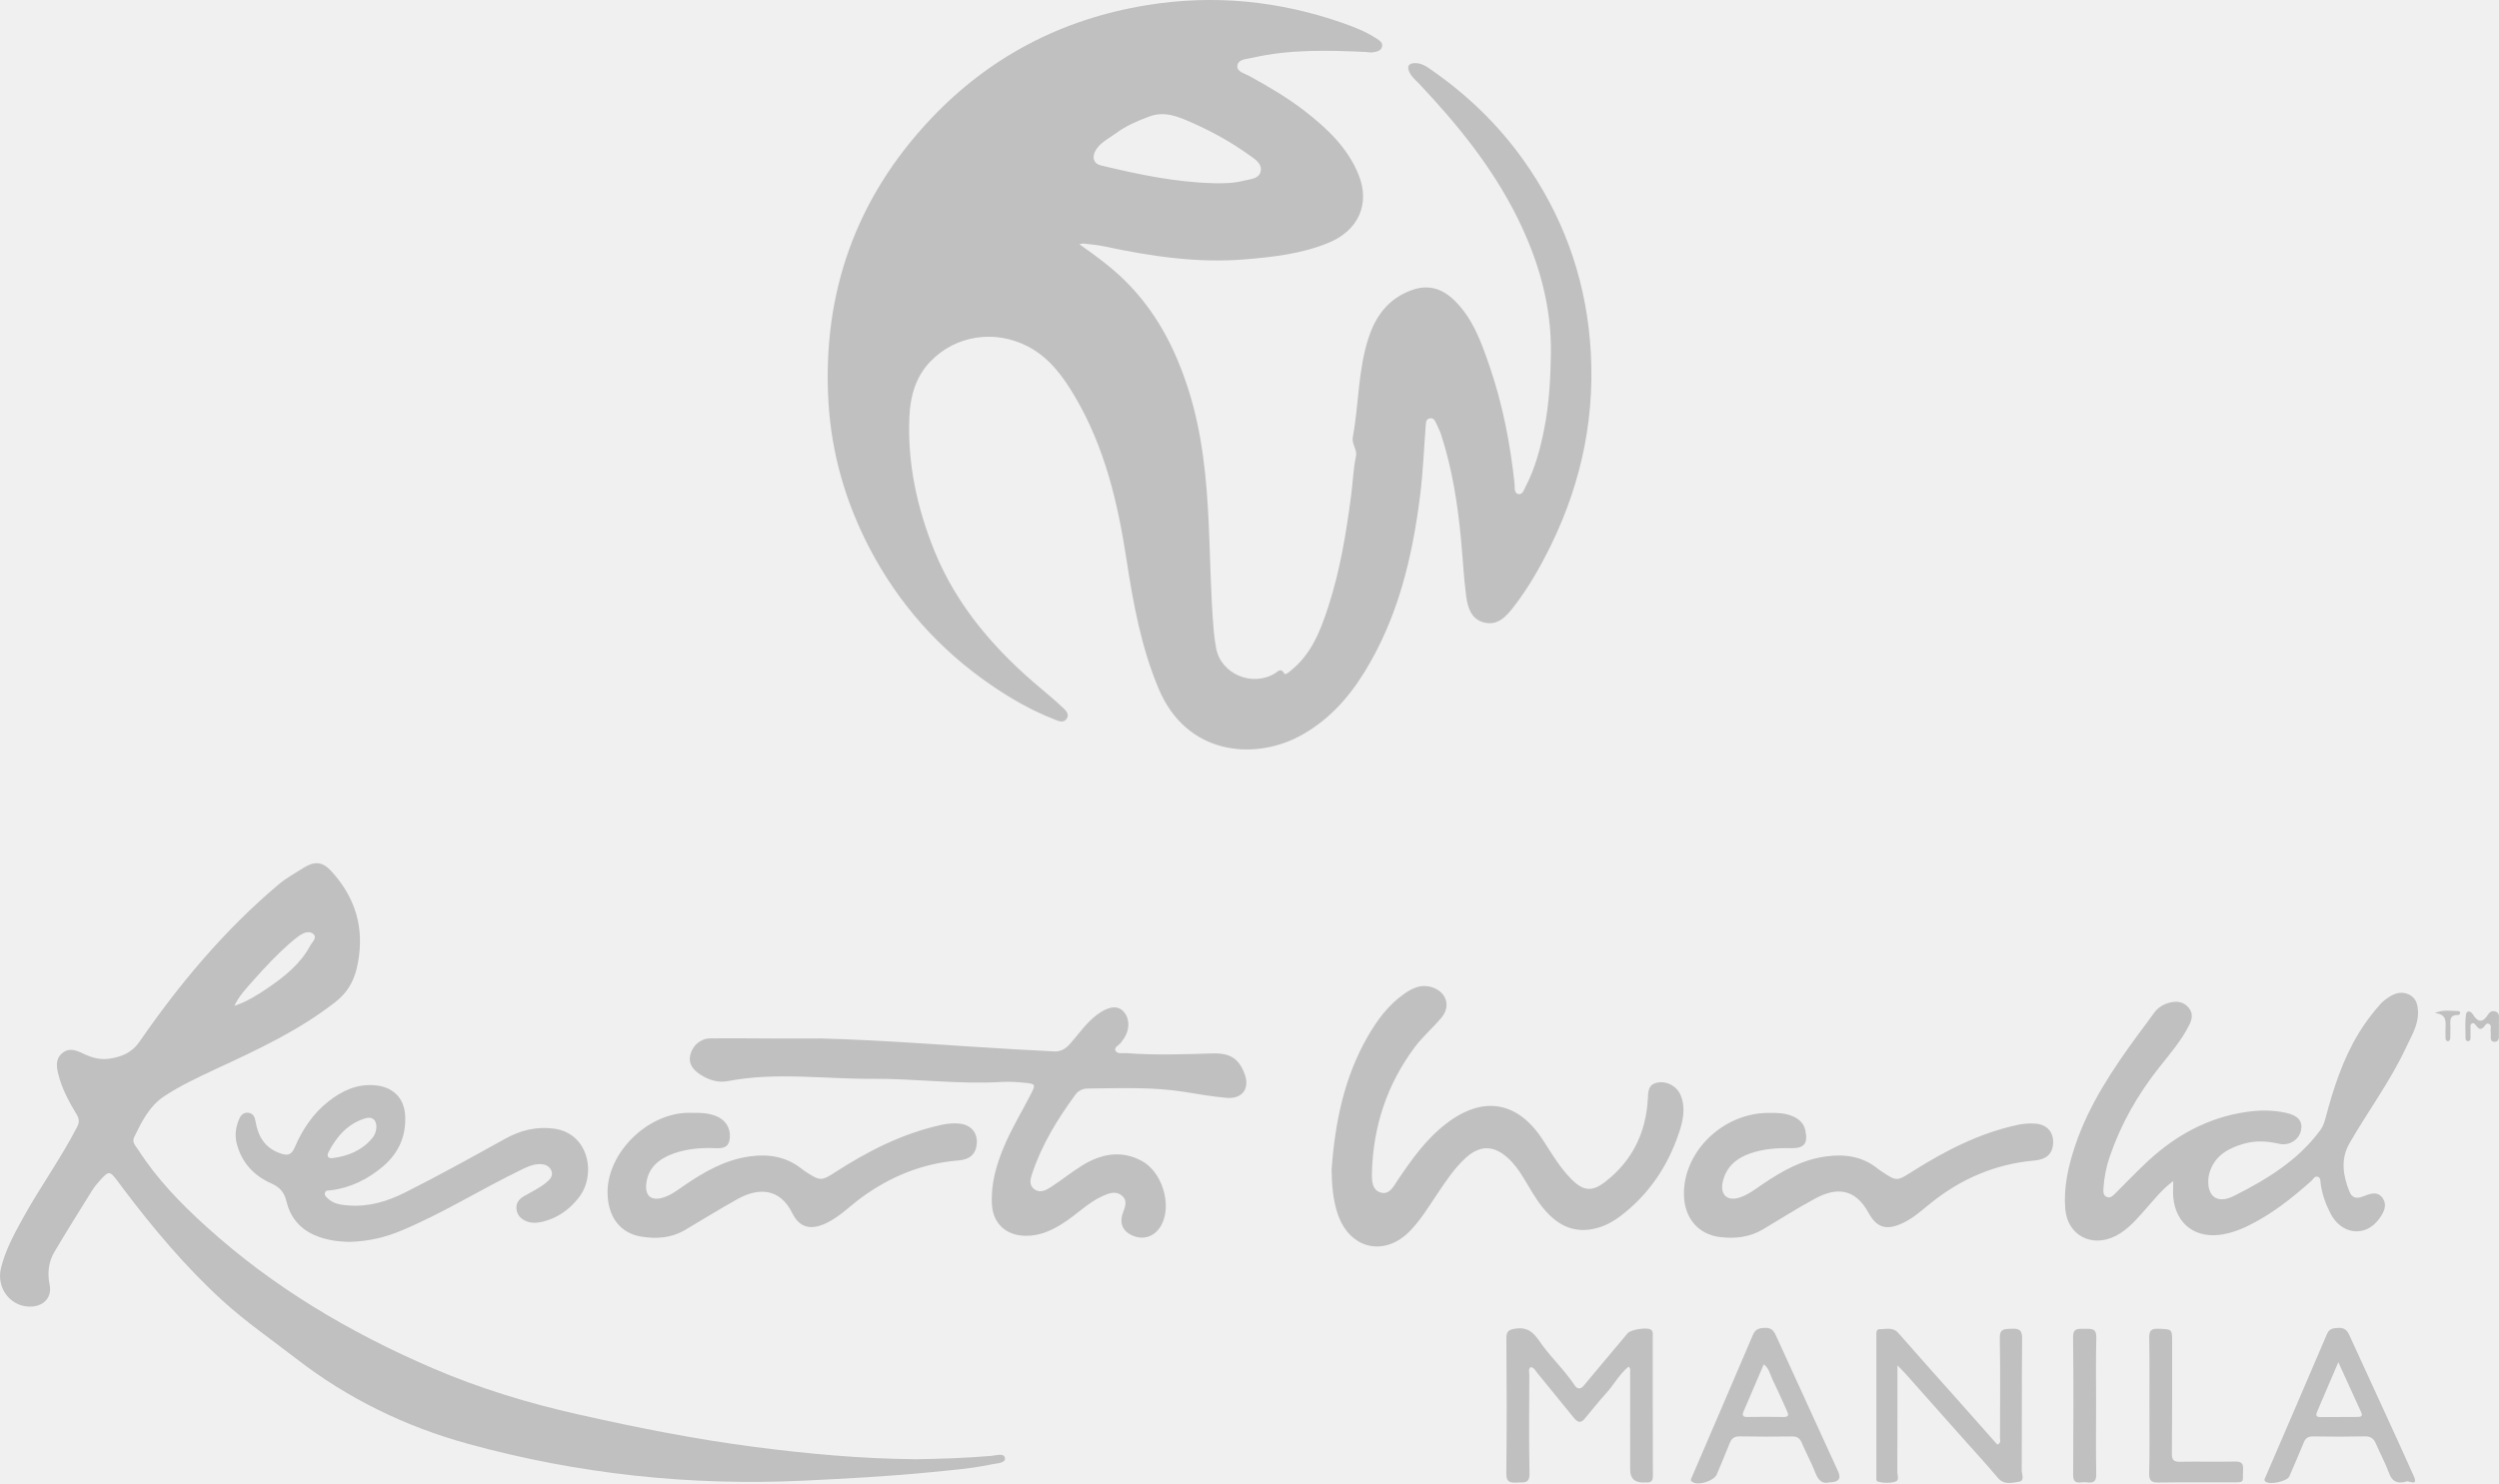
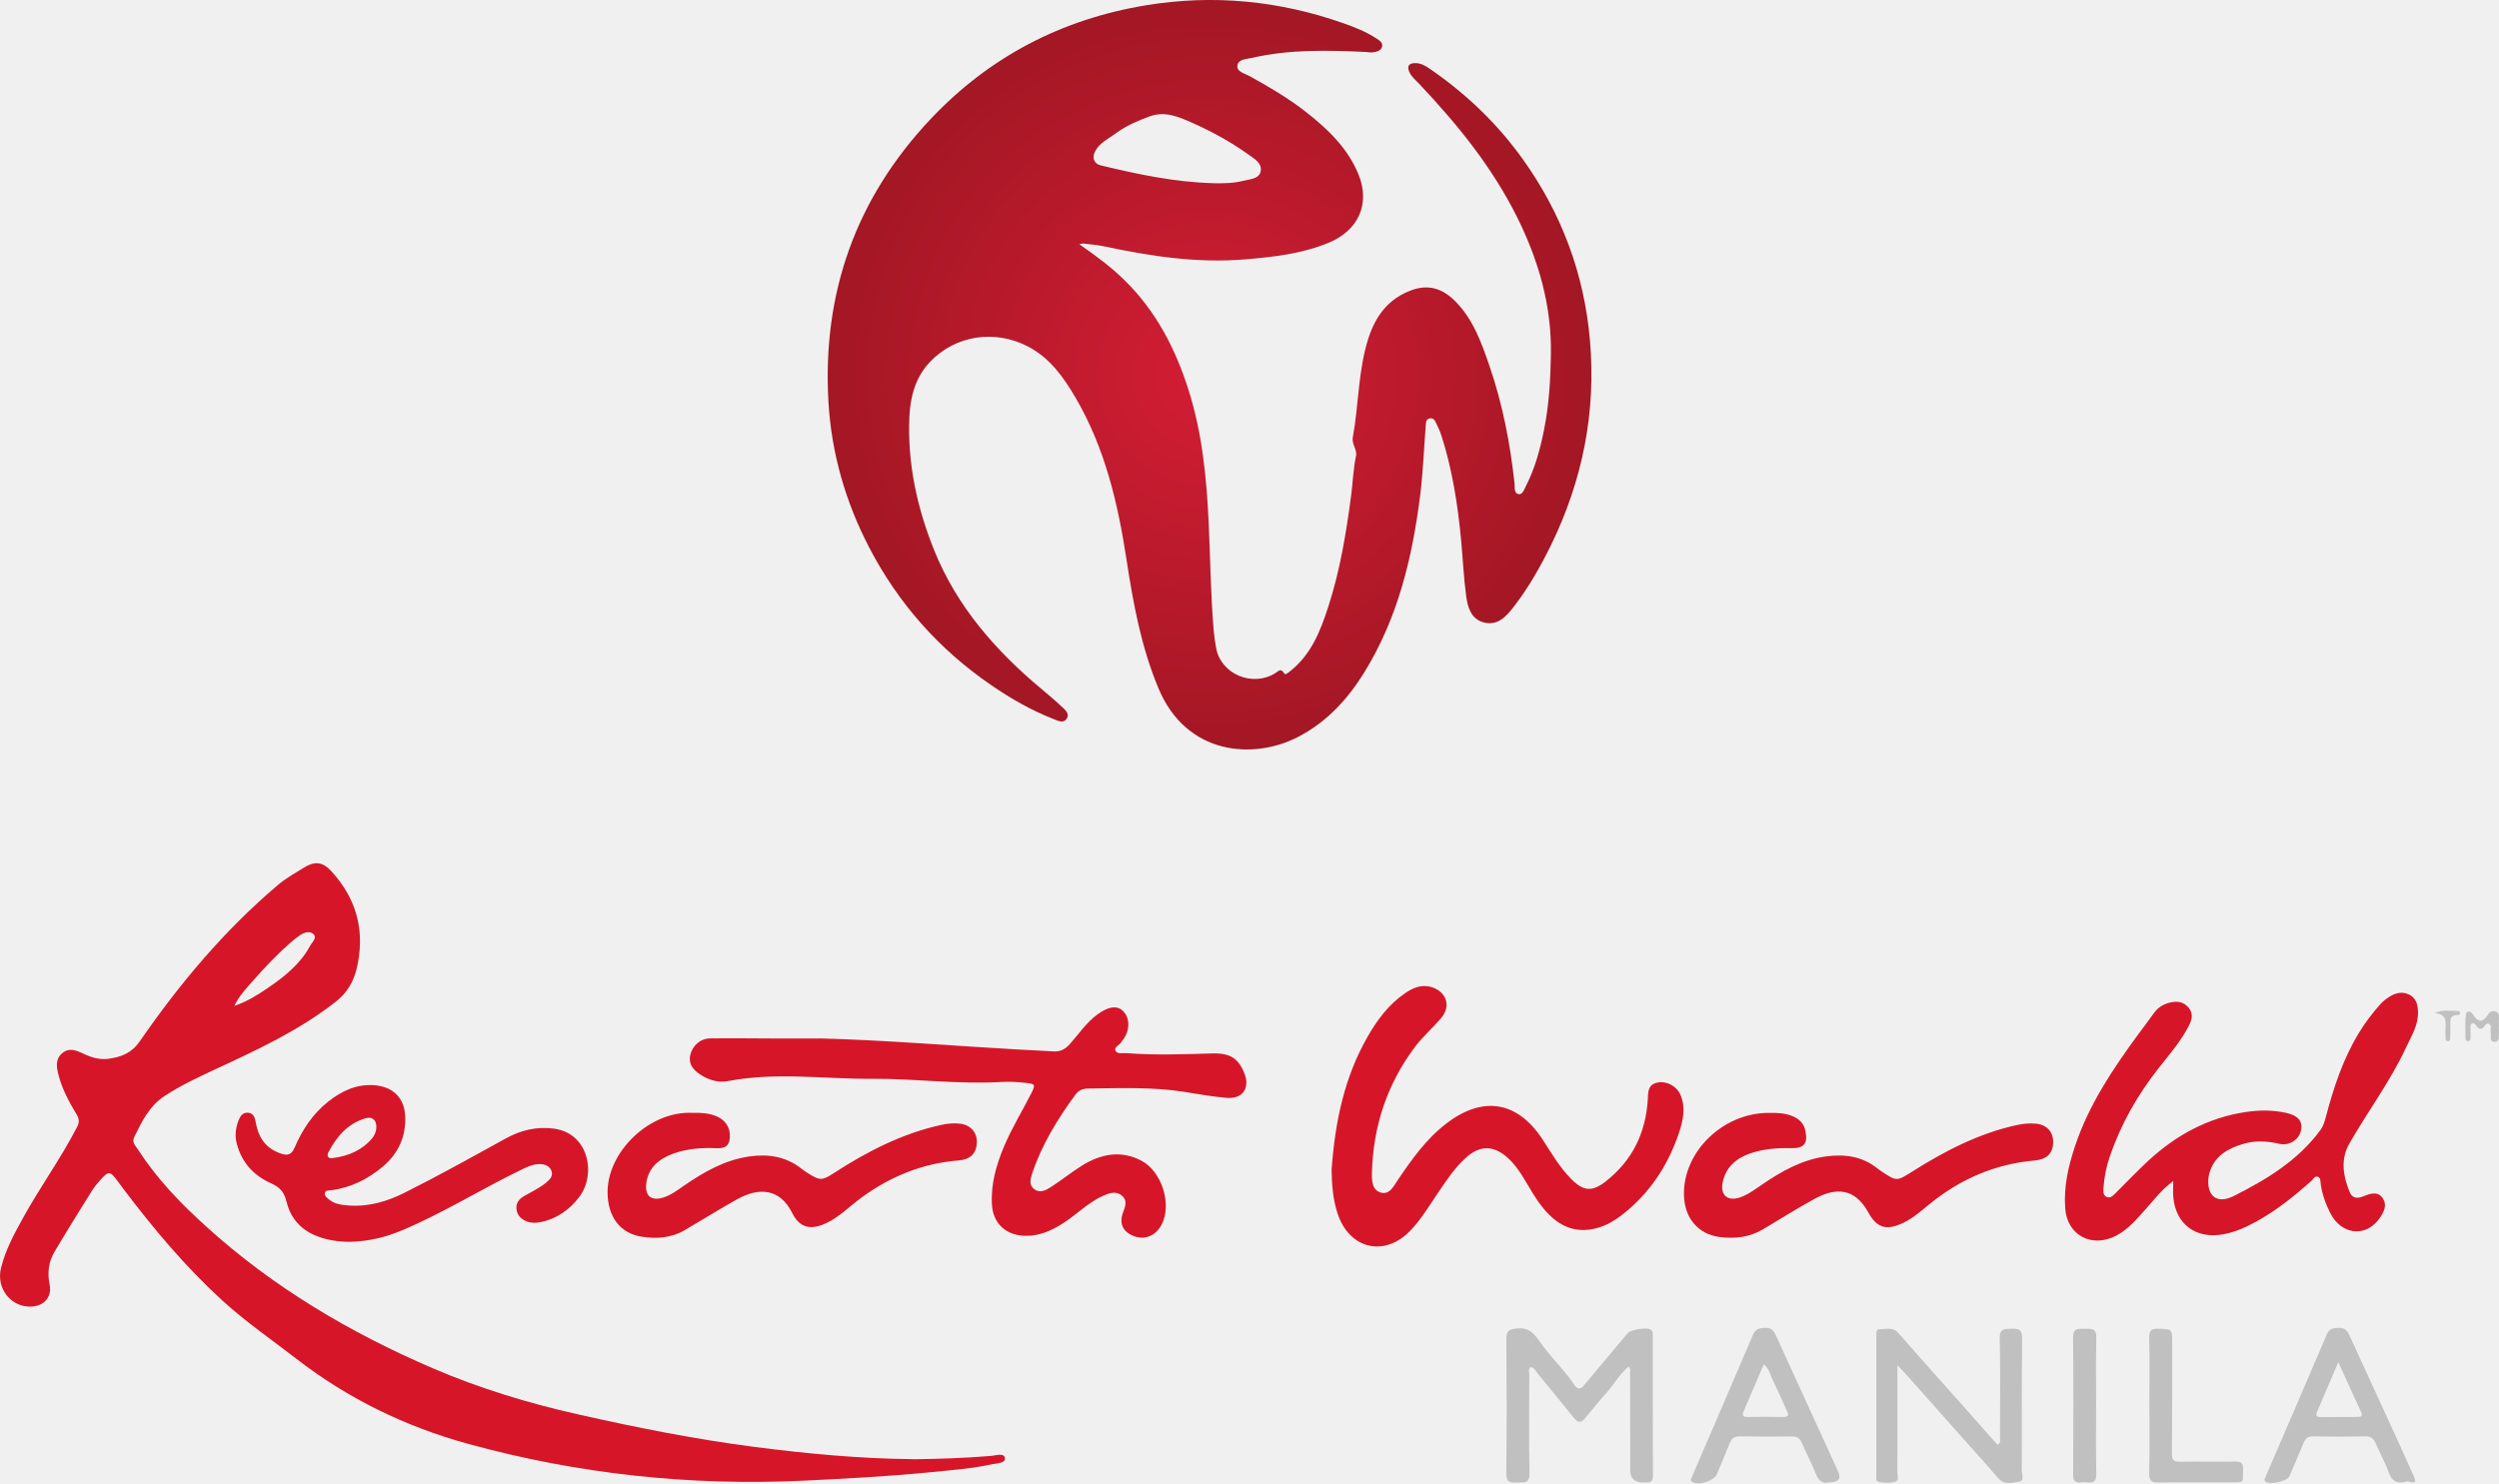
<svg xmlns="http://www.w3.org/2000/svg" width="64" height="38" viewBox="0 0 64 38" fill="none">
-   <g clip-path="url(#clip0_636_6862)">
-     <path d="M27.644 6.258C28.064 6.551 28.458 6.841 28.809 7.187C29.613 7.979 30.108 8.942 30.441 9.996C30.794 11.112 30.903 12.262 30.956 13.421C30.998 14.334 31.006 15.248 31.084 16.159C31.097 16.31 31.119 16.461 31.147 16.611C31.272 17.27 32.075 17.607 32.658 17.246C32.736 17.197 32.804 17.101 32.89 17.253C32.916 17.299 32.992 17.232 33.042 17.192C33.584 16.765 33.816 16.161 34.017 15.545C34.321 14.61 34.478 13.646 34.605 12.675C34.648 12.345 34.658 12.011 34.727 11.684C34.763 11.514 34.613 11.381 34.646 11.203C34.801 10.359 34.778 9.488 35.047 8.66C35.233 8.089 35.559 7.646 36.161 7.43C36.601 7.272 36.955 7.406 37.26 7.708C37.728 8.173 37.939 8.775 38.146 9.374C38.482 10.352 38.677 11.36 38.788 12.386C38.799 12.484 38.766 12.636 38.892 12.658C38.994 12.676 39.036 12.534 39.079 12.451C39.318 11.985 39.45 11.485 39.55 10.975C39.674 10.345 39.709 9.705 39.719 9.066C39.738 7.832 39.406 6.676 38.857 5.57C38.221 4.29 37.332 3.193 36.354 2.156C36.26 2.056 36.148 1.97 36.091 1.839C36.026 1.692 36.083 1.619 36.239 1.617C36.414 1.614 36.548 1.714 36.68 1.806C37.587 2.439 38.369 3.194 39.007 4.089C40.001 5.482 40.572 7.027 40.719 8.716C40.879 10.555 40.532 12.308 39.718 13.972C39.448 14.522 39.146 15.054 38.77 15.54C38.579 15.786 38.361 16.039 38 15.945C37.667 15.857 37.586 15.548 37.548 15.262C37.485 14.787 37.463 14.307 37.418 13.83C37.333 12.919 37.193 12.018 36.91 11.143C36.877 11.042 36.83 10.945 36.784 10.849C36.752 10.781 36.719 10.701 36.619 10.717C36.517 10.735 36.52 10.822 36.514 10.897C36.467 11.489 36.446 12.083 36.372 12.673C36.173 14.274 35.805 15.823 34.942 17.221C34.513 17.915 33.972 18.507 33.224 18.888C32.099 19.462 30.387 19.349 29.67 17.636C29.224 16.571 29.021 15.454 28.849 14.327C28.627 12.882 28.295 11.468 27.543 10.184C27.236 9.661 26.888 9.168 26.322 8.874C25.478 8.436 24.47 8.586 23.82 9.268C23.449 9.657 23.313 10.154 23.29 10.672C23.236 11.862 23.484 13.005 23.928 14.105C24.51 15.544 25.508 16.681 26.698 17.671C26.858 17.805 27.017 17.938 27.168 18.081C27.259 18.168 27.403 18.269 27.322 18.404C27.236 18.548 27.081 18.458 26.964 18.413C26.399 18.19 25.876 17.889 25.379 17.547C24.042 16.629 23.004 15.454 22.262 14.029C21.65 12.852 21.292 11.603 21.216 10.285C21.058 7.516 21.913 5.084 23.837 3.046C25.33 1.464 27.182 0.49 29.359 0.134C31.083 -0.149 32.768 0.019 34.41 0.597C34.701 0.7 34.991 0.815 35.251 0.986C35.325 1.036 35.424 1.09 35.394 1.199C35.363 1.312 35.248 1.326 35.149 1.342C35.097 1.35 35.042 1.335 34.988 1.332C34.008 1.287 33.028 1.26 32.063 1.483C31.922 1.516 31.707 1.512 31.689 1.687C31.674 1.841 31.882 1.883 31.999 1.948C32.493 2.222 32.981 2.505 33.425 2.852C33.995 3.296 34.514 3.788 34.791 4.469C35.099 5.223 34.788 5.907 34.025 6.22C33.339 6.502 32.619 6.583 31.889 6.644C30.665 6.746 29.472 6.566 28.283 6.312C28.11 6.275 27.93 6.261 27.754 6.24C27.718 6.236 27.68 6.252 27.644 6.258V6.258ZM31.076 4.694C31.334 4.699 31.591 4.695 31.841 4.632C32.008 4.589 32.242 4.587 32.285 4.394C32.332 4.181 32.121 4.065 31.968 3.956C31.523 3.637 31.042 3.372 30.54 3.149C30.194 2.996 29.839 2.837 29.444 2.981C29.139 3.093 28.839 3.222 28.578 3.415C28.396 3.55 28.176 3.649 28.057 3.857C27.959 4.029 28.008 4.193 28.188 4.236C29.138 4.465 30.093 4.668 31.076 4.693L31.076 4.694Z" fill="#C0C0C0" />
-     <path d="M23.389 37.383C24.057 37.372 24.725 37.353 25.392 37.295C25.509 37.285 25.717 37.212 25.737 37.352C25.756 37.481 25.535 37.485 25.417 37.509C24.907 37.618 24.387 37.659 23.869 37.711C22.778 37.819 21.685 37.878 20.589 37.93C17.67 38.069 14.805 37.761 11.993 36.989C10.383 36.547 8.909 35.829 7.592 34.81C6.952 34.315 6.283 33.854 5.687 33.308C4.742 32.444 3.924 31.467 3.155 30.45C3.104 30.383 3.056 30.313 3.005 30.247C2.81 29.993 2.786 29.991 2.563 30.235C2.486 30.32 2.412 30.411 2.352 30.508C2.029 31.027 1.704 31.546 1.393 32.072C1.24 32.331 1.211 32.616 1.271 32.913C1.333 33.217 1.141 33.446 0.822 33.47C0.297 33.508 -0.103 33.016 0.024 32.49C0.134 32.033 0.357 31.624 0.582 31.215C1.019 30.418 1.559 29.678 1.975 28.868C2.036 28.75 2.032 28.665 1.965 28.553C1.771 28.232 1.591 27.901 1.498 27.536C1.449 27.342 1.41 27.137 1.59 26.982C1.778 26.821 1.975 26.916 2.156 27.002C2.358 27.097 2.566 27.153 2.788 27.122C3.108 27.076 3.372 26.976 3.578 26.678C4.595 25.205 5.741 23.836 7.12 22.669C7.318 22.501 7.551 22.37 7.773 22.232C8.052 22.058 8.254 22.068 8.479 22.311C8.959 22.832 9.232 23.442 9.219 24.156C9.215 24.376 9.187 24.596 9.135 24.812C9.052 25.157 8.884 25.439 8.594 25.665C7.663 26.395 6.596 26.891 5.529 27.385C5.08 27.594 4.633 27.803 4.217 28.075C3.82 28.335 3.631 28.735 3.435 29.133C3.37 29.265 3.482 29.364 3.546 29.463C4.021 30.204 4.63 30.831 5.283 31.422C6.996 32.975 8.961 34.14 11.09 35.054C12.289 35.569 13.535 35.947 14.811 36.234C16.304 36.57 17.804 36.87 19.323 37.066C20.673 37.241 22.026 37.367 23.389 37.38L23.389 37.383ZM6.002 25.767C6.32 25.662 6.594 25.49 6.859 25.309C7.288 25.018 7.692 24.694 7.941 24.231C7.991 24.137 8.144 24.014 8.011 23.916C7.898 23.832 7.744 23.909 7.628 23.997C7.555 24.052 7.482 24.11 7.414 24.171C7.085 24.462 6.784 24.78 6.495 25.108C6.313 25.313 6.122 25.512 6.002 25.767V25.767Z" fill="#C0C0C0" />
-     <path d="M20.983 26.601C22.686 26.645 24.383 26.791 26.082 26.886C26.384 26.903 26.687 26.915 26.989 26.934C27.161 26.945 27.285 26.871 27.395 26.75C27.625 26.494 27.814 26.204 28.098 25.992C28.366 25.793 28.593 25.747 28.748 25.887C28.936 26.059 28.948 26.369 28.773 26.62C28.756 26.645 28.732 26.667 28.718 26.694C28.674 26.777 28.515 26.82 28.573 26.924C28.619 27.007 28.759 26.972 28.856 26.979C29.586 27.035 30.317 27.007 31.047 26.986C31.501 26.973 31.722 27.111 31.873 27.506C32.017 27.881 31.819 28.159 31.412 28.124C31.056 28.093 30.704 28.031 30.351 27.974C29.524 27.84 28.692 27.877 27.861 27.885C27.728 27.887 27.619 27.935 27.541 28.043C27.082 28.67 26.679 29.326 26.434 30.065C26.387 30.205 26.347 30.359 26.49 30.465C26.631 30.57 26.782 30.494 26.903 30.416C27.175 30.241 27.428 30.037 27.702 29.864C28.182 29.563 28.693 29.456 29.224 29.73C29.749 30 30.014 30.829 29.759 31.352C29.611 31.655 29.324 31.777 29.029 31.662C28.761 31.557 28.66 31.346 28.756 31.076C28.809 30.924 28.889 30.765 28.735 30.632C28.582 30.499 28.41 30.563 28.253 30.632C27.866 30.803 27.576 31.114 27.224 31.337C26.931 31.524 26.63 31.661 26.271 31.658C25.775 31.655 25.434 31.352 25.404 30.862C25.372 30.334 25.515 29.838 25.72 29.355C25.917 28.89 26.182 28.459 26.41 28.01C26.523 27.788 26.516 27.765 26.273 27.741C26.073 27.721 25.869 27.704 25.669 27.716C24.556 27.785 23.448 27.629 22.338 27.636C21.105 27.644 19.869 27.458 18.64 27.695C18.393 27.743 18.155 27.667 17.95 27.537C17.773 27.424 17.622 27.273 17.678 27.027C17.733 26.79 17.933 26.605 18.185 26.601C18.721 26.593 19.258 26.602 19.794 26.603C20.191 26.604 20.587 26.603 20.983 26.603V26.601Z" fill="#C0C0C0" />
-     <path d="M55.657 30.256C55.353 30.482 55.167 30.734 54.958 30.966C54.728 31.223 54.508 31.492 54.191 31.657C53.572 31.977 52.944 31.646 52.891 30.963C52.848 30.407 52.969 29.875 53.145 29.349C53.497 28.3 54.105 27.392 54.754 26.506C54.889 26.32 55.032 26.139 55.164 25.951C55.263 25.811 55.399 25.728 55.56 25.686C55.743 25.639 55.914 25.654 56.048 25.81C56.175 25.958 56.14 26.111 56.066 26.259C55.866 26.659 55.573 26.997 55.297 27.345C54.744 28.043 54.312 28.803 54.027 29.642C53.94 29.896 53.89 30.158 53.871 30.425C53.865 30.514 53.854 30.622 53.958 30.664C54.05 30.702 54.118 30.626 54.178 30.567C54.457 30.291 54.726 30.006 55.014 29.739C55.72 29.087 56.534 28.636 57.506 28.488C57.855 28.435 58.202 28.432 58.548 28.508C58.852 28.576 58.977 28.72 58.93 28.953C58.881 29.196 58.633 29.362 58.366 29.3C58.063 29.23 57.765 29.213 57.467 29.299C57.072 29.412 56.733 29.597 56.595 30.013C56.578 30.064 56.565 30.116 56.559 30.168C56.511 30.642 56.778 30.855 57.208 30.638C58.055 30.213 58.86 29.723 59.429 28.944C59.504 28.841 59.535 28.725 59.567 28.607C59.763 27.868 60 27.144 60.398 26.482C60.56 26.212 60.75 25.961 60.959 25.726C61.025 25.652 61.107 25.589 61.191 25.536C61.348 25.437 61.519 25.39 61.698 25.479C61.883 25.57 61.92 25.738 61.926 25.922C61.935 26.259 61.759 26.535 61.624 26.825C61.221 27.694 60.643 28.465 60.168 29.294C59.938 29.695 60.005 30.118 60.171 30.528C60.235 30.685 60.347 30.715 60.51 30.652C60.681 30.585 60.886 30.497 61.019 30.691C61.151 30.883 61.042 31.075 60.92 31.237C60.568 31.705 59.96 31.626 59.681 31.08C59.559 30.84 59.469 30.59 59.433 30.322C59.424 30.257 59.436 30.169 59.357 30.145C59.276 30.122 59.242 30.209 59.194 30.252C58.687 30.705 58.156 31.124 57.535 31.421C57.344 31.511 57.148 31.581 56.94 31.619C56.241 31.747 55.723 31.367 55.658 30.673C55.647 30.553 55.657 30.431 55.657 30.254V30.256Z" fill="#C0C0C0" />
-     <path d="M34.103 29.957C34.192 28.733 34.429 27.598 35.023 26.56C35.268 26.133 35.558 25.737 35.975 25.45C36.182 25.306 36.407 25.205 36.672 25.29C37.044 25.409 37.164 25.772 36.916 26.07C36.7 26.328 36.438 26.552 36.237 26.82C35.521 27.774 35.168 28.856 35.136 30.036C35.13 30.237 35.134 30.496 35.377 30.554C35.594 30.605 35.694 30.381 35.801 30.224C36.158 29.696 36.526 29.176 37.042 28.781C37.989 28.054 38.877 28.214 39.518 29.209C39.742 29.555 39.951 29.914 40.247 30.211C40.555 30.519 40.779 30.534 41.12 30.267C41.807 29.73 42.146 29.022 42.2 28.174C42.212 27.982 42.193 27.777 42.458 27.731C42.695 27.689 42.945 27.826 43.041 28.055C43.176 28.38 43.104 28.707 43 29.018C42.715 29.868 42.234 30.594 41.505 31.149C41.327 31.285 41.13 31.395 40.911 31.456C40.365 31.608 39.911 31.435 39.508 30.932C39.319 30.698 39.177 30.435 39.022 30.181C38.906 29.99 38.779 29.808 38.611 29.659C38.248 29.334 37.899 29.333 37.537 29.662C37.239 29.934 37.022 30.269 36.8 30.599C36.586 30.917 36.387 31.246 36.119 31.525C35.461 32.21 34.567 32.003 34.26 31.101C34.128 30.711 34.109 30.31 34.102 29.956L34.103 29.957Z" fill="#C0C0C0" />
-     <path d="M8.942 31.813C8.663 31.808 8.341 31.77 8.038 31.633C7.658 31.461 7.428 31.163 7.336 30.774C7.281 30.546 7.169 30.414 6.948 30.316C6.503 30.119 6.195 29.787 6.067 29.311C6.011 29.104 6.032 28.903 6.108 28.707C6.15 28.596 6.214 28.493 6.356 28.505C6.489 28.517 6.528 28.624 6.546 28.733C6.61 29.11 6.779 29.402 7.17 29.543C7.358 29.611 7.462 29.594 7.547 29.396C7.741 28.942 8.011 28.532 8.407 28.219C8.748 27.95 9.124 27.768 9.581 27.8C10.048 27.832 10.348 28.112 10.376 28.568C10.407 29.096 10.212 29.54 9.805 29.884C9.421 30.208 8.982 30.428 8.472 30.492C8.413 30.5 8.336 30.483 8.32 30.565C8.307 30.634 8.367 30.674 8.412 30.715C8.559 30.846 8.745 30.867 8.933 30.881C9.446 30.919 9.915 30.778 10.367 30.552C11.238 30.115 12.089 29.641 12.941 29.17C13.329 28.956 13.735 28.851 14.191 28.913C15.088 29.036 15.273 30.095 14.831 30.669C14.584 30.99 14.259 31.225 13.841 31.308C13.724 31.331 13.608 31.333 13.496 31.291C13.348 31.235 13.246 31.136 13.227 30.975C13.209 30.819 13.295 30.712 13.424 30.64C13.612 30.533 13.807 30.439 13.977 30.304C14.085 30.218 14.184 30.115 14.114 29.974C14.051 29.844 13.911 29.812 13.774 29.823C13.626 29.834 13.491 29.898 13.358 29.962C12.328 30.46 11.358 31.071 10.298 31.517C9.877 31.694 9.447 31.802 8.941 31.813L8.942 31.813ZM9.64 28.867C9.64 28.688 9.531 28.594 9.353 28.649C8.902 28.788 8.622 29.115 8.415 29.511C8.368 29.601 8.387 29.685 8.52 29.667C8.917 29.616 9.268 29.471 9.529 29.162C9.599 29.08 9.639 28.978 9.64 28.867V28.867Z" fill="#C0C0C0" />
-     <path d="M45.296 28.51C45.507 28.506 45.717 28.511 45.914 28.596C46.08 28.667 46.197 28.779 46.236 28.96C46.307 29.299 46.205 29.421 45.856 29.413C45.504 29.404 45.156 29.433 44.821 29.548C44.461 29.673 44.204 29.9 44.12 30.278C44.046 30.614 44.245 30.787 44.572 30.671C44.778 30.598 44.952 30.465 45.13 30.343C45.631 30.002 46.153 29.705 46.773 29.623C47.255 29.56 47.703 29.624 48.09 29.939C48.12 29.963 48.153 29.984 48.184 30.006C48.581 30.271 48.577 30.261 48.983 30.006C49.816 29.481 50.686 29.029 51.665 28.818C51.819 28.785 51.973 28.772 52.129 28.784C52.423 28.807 52.595 29.001 52.581 29.286C52.567 29.567 52.399 29.704 52.1 29.73C51.103 29.818 50.227 30.196 49.455 30.814C49.227 30.997 49.012 31.197 48.743 31.326C48.326 31.525 48.07 31.466 47.853 31.068C47.5 30.421 47.011 30.421 46.488 30.703C46.032 30.949 45.596 31.228 45.151 31.492C44.809 31.696 44.432 31.737 44.048 31.69C43.485 31.62 43.136 31.197 43.126 30.605C43.108 29.496 44.13 28.509 45.297 28.509L45.296 28.51Z" fill="#C0C0C0" />
-     <path d="M17.753 28.509C17.947 28.502 18.148 28.515 18.34 28.591C18.568 28.683 18.698 28.873 18.693 29.106C18.689 29.338 18.59 29.425 18.348 29.414C17.972 29.397 17.6 29.424 17.244 29.552C16.873 29.687 16.593 29.918 16.55 30.332C16.518 30.646 16.69 30.774 16.994 30.675C17.189 30.612 17.349 30.489 17.514 30.375C18.026 30.024 18.558 29.715 19.193 29.625C19.686 29.555 20.137 29.629 20.532 29.943C20.58 29.981 20.632 30.015 20.684 30.049C21.004 30.255 21.056 30.244 21.371 30.041C22.218 29.493 23.109 29.035 24.111 28.816C24.265 28.782 24.42 28.768 24.575 28.784C24.857 28.812 25.03 29.008 25.017 29.275C25.004 29.56 24.841 29.704 24.545 29.728C23.622 29.802 22.8 30.139 22.062 30.679C21.765 30.897 21.506 31.167 21.166 31.331C20.77 31.52 20.479 31.458 20.291 31.078C19.973 30.435 19.432 30.416 18.889 30.716C18.43 30.971 17.985 31.251 17.531 31.516C17.186 31.716 16.805 31.742 16.424 31.679C15.877 31.588 15.573 31.174 15.56 30.572C15.536 29.518 16.637 28.442 17.752 28.509H17.753Z" fill="#C0C0C0" />
-     <path d="M41.709 35.009C41.47 35.203 41.335 35.471 41.137 35.688C40.941 35.901 40.765 36.131 40.577 36.352C40.465 36.485 40.381 36.412 40.299 36.311C39.99 35.929 39.68 35.548 39.368 35.169C39.321 35.113 39.292 35.032 39.199 35.022C39.135 35.079 39.166 35.151 39.166 35.215C39.164 36.06 39.154 36.906 39.171 37.75C39.176 38.02 39.016 37.969 38.857 37.978C38.685 37.987 38.575 37.98 38.577 37.747C38.591 36.597 38.588 35.447 38.579 34.298C38.578 34.103 38.628 34.06 38.833 34.033C39.223 33.98 39.358 34.273 39.517 34.484C39.776 34.829 40.092 35.13 40.329 35.491C40.386 35.578 40.474 35.601 40.556 35.501C40.652 35.383 40.751 35.267 40.849 35.15C41.127 34.818 41.405 34.484 41.685 34.153C41.764 34.06 42.171 33.997 42.272 34.058C42.338 34.096 42.328 34.16 42.328 34.22C42.328 35.416 42.327 36.611 42.331 37.806C42.332 37.939 42.282 37.986 42.155 37.975C42.132 37.973 42.108 37.976 42.085 37.977C41.861 37.981 41.749 37.871 41.749 37.647C41.749 36.817 41.749 35.987 41.748 35.157C41.748 35.115 41.769 35.067 41.708 35.01L41.709 35.009Z" fill="#C0C0C0" />
-     <path d="M48.594 34.975C48.594 35.936 48.595 36.826 48.591 37.716C48.591 37.799 48.652 37.924 48.536 37.958C48.398 37.998 48.243 37.994 48.099 37.957C48.039 37.941 48.054 37.869 48.054 37.816C48.054 36.613 48.054 35.41 48.054 34.208C48.054 34.139 48.046 34.048 48.141 34.05C48.303 34.054 48.476 33.987 48.617 34.148C49.157 34.766 49.706 35.377 50.252 35.991C50.554 36.331 50.855 36.672 51.152 37.007C51.257 36.963 51.22 36.894 51.22 36.84C51.221 35.987 51.231 35.134 51.215 34.282C51.209 34.03 51.34 34.048 51.516 34.039C51.709 34.03 51.789 34.068 51.787 34.284C51.776 35.41 51.784 36.538 51.777 37.664C51.777 37.765 51.861 37.935 51.706 37.958C51.53 37.984 51.326 38.048 51.167 37.86C50.871 37.508 50.559 37.17 50.253 36.826C49.762 36.273 49.272 35.721 48.78 35.168C48.736 35.119 48.688 35.073 48.594 34.976V34.975Z" fill="#C0C0C0" />
-     <path d="M61.612 37.959C61.373 38.017 61.256 37.935 61.182 37.733C61.088 37.477 60.955 37.234 60.847 36.982C60.792 36.856 60.719 36.793 60.568 36.796C60.125 36.805 59.681 36.805 59.239 36.797C59.105 36.795 59.042 36.848 58.997 36.959C58.879 37.248 58.755 37.536 58.63 37.822C58.574 37.951 58.117 38.046 58.017 37.953C57.971 37.91 58.005 37.872 58.023 37.83C58.547 36.613 59.073 35.396 59.593 34.176C59.653 34.035 59.752 34.022 59.887 34.017C60.039 34.01 60.108 34.074 60.166 34.2C60.716 35.406 61.278 36.608 61.819 37.818C61.95 38.111 61.647 37.896 61.613 37.958L61.612 37.959ZM59.885 34.895C59.685 35.363 59.516 35.761 59.345 36.157C59.308 36.244 59.303 36.303 59.428 36.302C59.746 36.299 60.064 36.299 60.382 36.298C60.472 36.298 60.514 36.273 60.469 36.176C60.282 35.771 60.098 35.363 59.885 34.895H59.885Z" fill="#C0C0C0" />
-     <path d="M46.847 37.974C46.679 38.018 46.572 37.932 46.498 37.744C46.394 37.475 46.253 37.219 46.14 36.953C46.089 36.835 46.016 36.796 45.891 36.798C45.448 36.803 45.004 36.805 44.561 36.796C44.422 36.794 44.348 36.844 44.3 36.966C44.194 37.234 44.08 37.5 43.969 37.767C43.898 37.938 43.495 38.065 43.341 37.964C43.275 37.922 43.314 37.875 43.335 37.826C43.855 36.615 44.377 35.406 44.894 34.193C44.956 34.047 45.054 34.02 45.203 34.016C45.358 34.011 45.423 34.083 45.479 34.205C46.009 35.369 46.542 36.532 47.075 37.696C47.16 37.881 47.084 37.974 46.848 37.974L46.847 37.974ZM45.171 34.95C44.995 35.361 44.825 35.758 44.654 36.156C44.615 36.246 44.627 36.301 44.746 36.299C45.056 36.296 45.367 36.292 45.678 36.299C45.826 36.301 45.804 36.232 45.765 36.145C45.642 35.874 45.523 35.602 45.392 35.335C45.331 35.209 45.311 35.057 45.171 34.95Z" fill="#C0C0C0" />
-     <path d="M55.047 36.007C55.047 35.428 55.053 34.85 55.042 34.272C55.039 34.092 55.087 34.032 55.276 34.039C55.63 34.052 55.629 34.041 55.629 34.388C55.628 35.339 55.632 36.29 55.623 37.241C55.622 37.406 55.674 37.449 55.834 37.446C56.3 37.438 56.766 37.45 57.232 37.441C57.391 37.438 57.456 37.477 57.446 37.644C57.426 37.99 57.519 37.974 57.111 37.974C56.505 37.976 55.899 37.969 55.293 37.978C55.108 37.981 55.036 37.941 55.041 37.741C55.056 37.163 55.047 36.585 55.047 36.006V36.007Z" fill="#C0C0C0" />
-     <path d="M53.681 36.042C53.681 36.613 53.674 37.183 53.685 37.754C53.689 37.924 53.642 37.996 53.467 37.975C53.413 37.968 53.357 37.967 53.304 37.974C53.141 37.996 53.092 37.936 53.094 37.772C53.101 36.601 53.105 35.43 53.092 34.258C53.089 34.006 53.235 34.044 53.389 34.042C53.549 34.041 53.693 34.017 53.687 34.263C53.672 34.856 53.682 35.449 53.682 36.043H53.681L53.681 36.042Z" fill="#C0C0C0" />
-     <path d="M63.997 26.303C63.997 26.394 63.999 26.486 63.996 26.577C63.994 26.65 63.951 26.691 63.879 26.688C63.813 26.686 63.787 26.64 63.788 26.578C63.788 26.525 63.794 26.471 63.786 26.419C63.776 26.355 63.822 26.269 63.746 26.231C63.672 26.192 63.645 26.277 63.605 26.316C63.519 26.399 63.47 26.341 63.417 26.277C63.389 26.242 63.362 26.194 63.307 26.219C63.255 26.243 63.272 26.297 63.271 26.341C63.27 26.425 63.273 26.509 63.271 26.593C63.27 26.632 63.258 26.671 63.209 26.673C63.16 26.674 63.143 26.637 63.143 26.596C63.143 26.398 63.128 26.199 63.152 26.003C63.169 25.863 63.281 25.905 63.329 25.982C63.472 26.215 63.595 26.192 63.728 25.978C63.767 25.916 63.83 25.886 63.909 25.912C63.993 25.938 64.003 26 63.999 26.074C63.995 26.15 63.999 26.227 63.999 26.302H63.997L63.997 26.303Z" fill="#C0C0C0" />
-     <path d="M62.355 25.953C62.565 25.856 62.762 25.9 62.953 25.9C62.979 25.9 63.016 25.923 63.003 25.961C62.997 25.979 62.973 26.002 62.957 26.002C62.706 25.995 62.758 26.172 62.756 26.317C62.754 26.408 62.755 26.498 62.752 26.59C62.751 26.629 62.737 26.672 62.692 26.673C62.647 26.674 62.632 26.631 62.63 26.593C62.628 26.532 62.63 26.471 62.629 26.411C62.625 26.218 62.702 25.982 62.355 25.953V25.953Z" fill="#C0C0C0" />
+   <g clip-path="url(#clip0_976_607)">
+     <path d="M27.644 6.258C28.064 6.551 28.459 6.841 28.809 7.187C29.613 7.979 30.108 8.942 30.441 9.996C30.794 11.112 30.903 12.262 30.956 13.421C30.998 14.334 31.006 15.248 31.084 16.159C31.097 16.31 31.119 16.461 31.148 16.611C31.272 17.27 32.075 17.607 32.658 17.246C32.736 17.197 32.805 17.101 32.89 17.253C32.917 17.299 32.993 17.232 33.043 17.192C33.584 16.765 33.816 16.161 34.017 15.545C34.321 14.61 34.478 13.646 34.605 12.675C34.648 12.345 34.658 12.011 34.727 11.684C34.763 11.514 34.613 11.381 34.646 11.203C34.801 10.359 34.779 9.488 35.047 8.66C35.233 8.089 35.559 7.646 36.161 7.43C36.601 7.272 36.956 7.406 37.26 7.708C37.728 8.173 37.939 8.775 38.146 9.374C38.482 10.352 38.677 11.36 38.788 12.386C38.799 12.484 38.766 12.636 38.892 12.658C38.994 12.676 39.036 12.534 39.079 12.451C39.318 11.985 39.45 11.485 39.55 10.975C39.674 10.345 39.709 9.705 39.719 9.066C39.738 7.832 39.406 6.676 38.857 5.57C38.221 4.29 37.332 3.193 36.354 2.156C36.26 2.056 36.148 1.97 36.091 1.839C36.027 1.692 36.084 1.619 36.239 1.617C36.414 1.614 36.548 1.714 36.681 1.806C37.587 2.439 38.369 3.194 39.007 4.089C40.001 5.482 40.572 7.027 40.719 8.716C40.879 10.555 40.532 12.308 39.718 13.972C39.448 14.522 39.146 15.054 38.77 15.54C38.579 15.786 38.361 16.039 38.001 15.945C37.667 15.857 37.586 15.548 37.548 15.262C37.485 14.787 37.463 14.307 37.419 13.83C37.333 12.919 37.193 12.018 36.91 11.143C36.877 11.042 36.83 10.945 36.784 10.849C36.752 10.781 36.719 10.701 36.619 10.717C36.517 10.735 36.52 10.822 36.514 10.897C36.467 11.489 36.446 12.083 36.373 12.673C36.173 14.274 35.805 15.823 34.942 17.221C34.513 17.915 33.972 18.507 33.224 18.888C32.099 19.462 30.387 19.349 29.67 17.636C29.224 16.571 29.021 15.454 28.849 14.327C28.628 12.882 28.295 11.468 27.543 10.184C27.237 9.661 26.888 9.168 26.322 8.874C25.478 8.436 24.47 8.586 23.82 9.268C23.449 9.657 23.313 10.154 23.29 10.672C23.236 11.862 23.484 13.005 23.928 14.105C24.51 15.544 25.508 16.681 26.698 17.671C26.858 17.805 27.017 17.938 27.168 18.081C27.259 18.168 27.403 18.269 27.322 18.404C27.237 18.548 27.081 18.458 26.964 18.413C26.399 18.19 25.876 17.889 25.379 17.547C24.042 16.629 23.004 15.454 22.262 14.029C21.65 12.852 21.292 11.603 21.216 10.285C21.058 7.516 21.913 5.084 23.837 3.046C25.33 1.464 27.182 0.49 29.359 0.134C31.083 -0.149 32.768 0.019 34.41 0.597C34.702 0.7 34.991 0.815 35.251 0.986C35.325 1.036 35.424 1.09 35.394 1.199C35.363 1.312 35.248 1.326 35.149 1.342C35.097 1.35 35.042 1.335 34.988 1.332C34.008 1.287 33.028 1.26 32.063 1.483C31.922 1.516 31.707 1.512 31.689 1.687C31.674 1.841 31.882 1.883 31.999 1.948C32.493 2.222 32.981 2.505 33.425 2.852C33.995 3.296 34.514 3.788 34.792 4.469C35.099 5.223 34.788 5.907 34.025 6.22C33.34 6.502 32.619 6.583 31.889 6.644C30.665 6.746 29.472 6.566 28.284 6.312C28.11 6.275 27.931 6.261 27.754 6.24C27.718 6.236 27.68 6.251 27.644 6.258ZM31.077 4.694C31.334 4.699 31.591 4.695 31.841 4.632C32.008 4.589 32.242 4.587 32.285 4.394C32.332 4.181 32.121 4.065 31.969 3.956C31.523 3.637 31.042 3.372 30.54 3.149C30.194 2.996 29.839 2.837 29.444 2.981C29.139 3.093 28.839 3.222 28.578 3.415C28.396 3.55 28.176 3.649 28.057 3.857C27.959 4.029 28.008 4.193 28.188 4.236C29.138 4.465 30.093 4.668 31.076 4.693L31.077 4.694Z" fill="url(#paint0_radial_976_607)" />
+     <path d="M23.388 37.383C24.057 37.372 24.725 37.353 25.392 37.295C25.509 37.285 25.717 37.212 25.737 37.352C25.756 37.481 25.535 37.485 25.416 37.509C24.907 37.618 24.387 37.659 23.869 37.711C22.778 37.819 21.685 37.878 20.589 37.93C17.67 38.069 14.805 37.761 11.993 36.989C10.383 36.547 8.909 35.829 7.592 34.81C6.952 34.315 6.282 33.854 5.686 33.308C4.742 32.444 3.923 31.467 3.155 30.45C3.104 30.383 3.056 30.313 3.005 30.247C2.81 29.993 2.786 29.991 2.563 30.235C2.486 30.32 2.412 30.411 2.352 30.508C2.029 31.027 1.704 31.546 1.393 32.072C1.24 32.331 1.211 32.616 1.271 32.913C1.332 33.217 1.141 33.446 0.821 33.47C0.297 33.508 -0.103 33.016 0.024 32.49C0.134 32.033 0.356 31.624 0.581 31.215C1.019 30.418 1.558 29.678 1.975 28.868C2.036 28.75 2.032 28.665 1.964 28.553C1.771 28.232 1.591 27.901 1.498 27.536C1.449 27.342 1.41 27.137 1.59 26.982C1.778 26.821 1.975 26.916 2.156 27.002C2.358 27.097 2.566 27.153 2.787 27.122C3.108 27.076 3.372 26.976 3.578 26.678C4.595 25.205 5.741 23.836 7.119 22.669C7.318 22.501 7.551 22.37 7.773 22.232C8.052 22.058 8.254 22.068 8.479 22.311C8.959 22.832 9.232 23.442 9.219 24.156C9.215 24.376 9.187 24.596 9.135 24.812C9.052 25.157 8.884 25.439 8.594 25.665C7.663 26.395 6.596 26.891 5.529 27.385C5.08 27.594 4.632 27.803 4.217 28.075C3.82 28.335 3.631 28.735 3.435 29.133C3.369 29.265 3.481 29.364 3.545 29.463C4.021 30.204 4.63 30.831 5.283 31.422C6.996 32.975 8.961 34.14 11.09 35.054C12.289 35.569 13.535 35.947 14.811 36.234C16.304 36.57 17.804 36.87 19.323 37.066C20.673 37.241 22.026 37.367 23.389 37.38L23.388 37.383ZM6.002 25.767C6.32 25.662 6.594 25.49 6.859 25.309C7.288 25.018 7.692 24.694 7.941 24.231C7.991 24.137 8.143 24.014 8.011 23.916C7.897 23.832 7.743 23.909 7.628 23.997C7.555 24.052 7.482 24.11 7.413 24.171C7.085 24.462 6.784 24.78 6.494 25.108C6.313 25.313 6.122 25.512 6.002 25.767V25.767Z" fill="#D61628" />
+     <path d="M20.983 26.601C22.686 26.645 24.383 26.791 26.082 26.886C26.384 26.903 26.687 26.915 26.989 26.934C27.161 26.945 27.285 26.871 27.395 26.75C27.625 26.494 27.814 26.204 28.098 25.992C28.366 25.793 28.593 25.747 28.748 25.887C28.936 26.059 28.948 26.369 28.773 26.62C28.756 26.645 28.732 26.667 28.718 26.694C28.674 26.777 28.515 26.82 28.573 26.924C28.619 27.007 28.759 26.972 28.856 26.979C29.586 27.035 30.317 27.007 31.047 26.986C31.501 26.973 31.721 27.111 31.873 27.506C32.017 27.881 31.819 28.159 31.412 28.124C31.056 28.093 30.703 28.031 30.351 27.974C29.524 27.84 28.692 27.877 27.861 27.885C27.728 27.887 27.619 27.935 27.541 28.043C27.082 28.67 26.679 29.326 26.433 30.065C26.387 30.205 26.347 30.359 26.49 30.465C26.631 30.57 26.782 30.494 26.903 30.416C27.175 30.241 27.428 30.037 27.702 29.864C28.182 29.563 28.693 29.456 29.224 29.73C29.748 30 30.014 30.829 29.759 31.352C29.611 31.655 29.324 31.777 29.029 31.662C28.761 31.557 28.66 31.346 28.756 31.076C28.809 30.924 28.889 30.765 28.735 30.632C28.582 30.499 28.41 30.563 28.253 30.632C27.866 30.803 27.576 31.114 27.224 31.337C26.931 31.524 26.63 31.661 26.271 31.658C25.774 31.655 25.434 31.352 25.404 30.862C25.372 30.334 25.515 29.838 25.72 29.355C25.917 28.89 26.182 28.459 26.41 28.01C26.523 27.788 26.516 27.765 26.273 27.741C26.073 27.721 25.869 27.704 25.669 27.716C24.556 27.785 23.448 27.629 22.338 27.636C21.105 27.644 19.869 27.458 18.64 27.695C18.393 27.743 18.155 27.667 17.95 27.537C17.773 27.424 17.622 27.273 17.678 27.027C17.733 26.79 17.932 26.605 18.185 26.601C18.721 26.593 19.258 26.602 19.794 26.603C20.191 26.604 20.587 26.603 20.983 26.603V26.601Z" fill="#D61628" />
+     <path d="M55.657 30.256C55.353 30.482 55.167 30.734 54.959 30.966C54.728 31.223 54.508 31.492 54.191 31.657C53.572 31.977 52.944 31.646 52.891 30.963C52.848 30.407 52.969 29.875 53.146 29.349C53.498 28.3 54.105 27.392 54.754 26.506C54.889 26.32 55.032 26.139 55.164 25.951C55.263 25.811 55.399 25.728 55.56 25.686C55.743 25.639 55.914 25.654 56.048 25.81C56.175 25.958 56.14 26.111 56.066 26.259C55.866 26.659 55.573 26.997 55.297 27.345C54.744 28.043 54.312 28.803 54.027 29.642C53.94 29.896 53.89 30.158 53.871 30.425C53.865 30.514 53.854 30.622 53.958 30.664C54.051 30.702 54.118 30.626 54.178 30.567C54.457 30.291 54.727 30.006 55.014 29.739C55.72 29.087 56.534 28.636 57.506 28.488C57.855 28.435 58.202 28.432 58.548 28.508C58.852 28.576 58.977 28.72 58.93 28.953C58.881 29.196 58.633 29.362 58.366 29.3C58.063 29.23 57.765 29.213 57.467 29.299C57.072 29.412 56.733 29.597 56.595 30.013C56.579 30.064 56.565 30.116 56.559 30.168C56.511 30.642 56.778 30.855 57.208 30.638C58.055 30.213 58.86 29.723 59.43 28.944C59.504 28.841 59.535 28.725 59.567 28.607C59.763 27.868 60 27.144 60.399 26.482C60.56 26.212 60.751 25.961 60.96 25.726C61.025 25.652 61.107 25.589 61.191 25.536C61.348 25.437 61.519 25.39 61.699 25.479C61.883 25.57 61.92 25.738 61.926 25.922C61.936 26.259 61.759 26.535 61.624 26.825C61.221 27.694 60.643 28.465 60.168 29.294C59.938 29.695 60.005 30.118 60.171 30.528C60.235 30.685 60.347 30.715 60.51 30.652C60.681 30.585 60.886 30.497 61.019 30.691C61.151 30.883 61.042 31.075 60.92 31.237C60.568 31.705 59.96 31.626 59.681 31.08C59.559 30.84 59.469 30.59 59.433 30.322C59.424 30.257 59.436 30.169 59.357 30.145C59.276 30.122 59.242 30.209 59.194 30.252C58.687 30.705 58.156 31.124 57.535 31.421C57.344 31.511 57.148 31.581 56.94 31.619C56.241 31.747 55.724 31.367 55.659 30.673C55.647 30.553 55.657 30.431 55.657 30.254V30.256Z" fill="#D61628" />
+     <path d="M34.103 29.957C34.192 28.733 34.429 27.598 35.023 26.56C35.268 26.133 35.558 25.737 35.975 25.45C36.182 25.306 36.407 25.205 36.672 25.29C37.044 25.409 37.164 25.772 36.916 26.07C36.7 26.328 36.438 26.552 36.237 26.82C35.521 27.774 35.168 28.856 35.136 30.036C35.13 30.237 35.134 30.496 35.377 30.554C35.594 30.605 35.694 30.381 35.801 30.224C36.158 29.696 36.526 29.176 37.042 28.781C37.989 28.054 38.877 28.214 39.518 29.209C39.742 29.555 39.951 29.914 40.248 30.211C40.555 30.519 40.779 30.534 41.12 30.267C41.807 29.73 42.146 29.022 42.2 28.174C42.212 27.982 42.193 27.777 42.458 27.731C42.695 27.689 42.945 27.826 43.041 28.055C43.176 28.38 43.104 28.707 43 29.018C42.715 29.868 42.234 30.594 41.505 31.149C41.327 31.285 41.13 31.395 40.911 31.456C40.365 31.608 39.911 31.435 39.508 30.932C39.319 30.698 39.177 30.435 39.022 30.181C38.906 29.99 38.779 29.808 38.611 29.659C38.248 29.334 37.899 29.333 37.537 29.662C37.239 29.934 37.022 30.269 36.8 30.599C36.586 30.917 36.387 31.246 36.119 31.525C35.461 32.21 34.567 32.003 34.26 31.101C34.128 30.711 34.109 30.31 34.102 29.956L34.103 29.957Z" fill="#D61628" />
+     <path d="M8.942 31.813C8.662 31.808 8.34 31.77 8.038 31.633C7.658 31.461 7.428 31.163 7.335 30.774C7.281 30.546 7.169 30.414 6.948 30.316C6.503 30.119 6.195 29.787 6.067 29.311C6.011 29.104 6.032 28.903 6.107 28.707C6.15 28.596 6.213 28.493 6.356 28.505C6.489 28.517 6.527 28.624 6.546 28.733C6.61 29.11 6.779 29.402 7.17 29.543C7.358 29.611 7.461 29.594 7.546 29.396C7.741 28.942 8.01 28.532 8.407 28.219C8.748 27.95 9.124 27.768 9.581 27.8C10.048 27.832 10.348 28.112 10.375 28.568C10.407 29.096 10.212 29.54 9.805 29.884C9.421 30.208 8.982 30.428 8.472 30.492C8.413 30.5 8.336 30.483 8.32 30.565C8.307 30.634 8.366 30.674 8.411 30.715C8.559 30.846 8.745 30.867 8.933 30.881C9.446 30.919 9.915 30.778 10.367 30.552C11.238 30.115 12.088 29.641 12.941 29.17C13.329 28.956 13.735 28.851 14.191 28.913C15.088 29.036 15.273 30.095 14.831 30.669C14.584 30.99 14.258 31.225 13.841 31.308C13.724 31.331 13.608 31.333 13.496 31.291C13.348 31.235 13.245 31.136 13.227 30.975C13.209 30.819 13.295 30.712 13.423 30.64C13.611 30.533 13.807 30.439 13.977 30.304C14.085 30.218 14.183 30.115 14.114 29.974C14.051 29.844 13.911 29.812 13.774 29.823C13.626 29.834 13.491 29.898 13.358 29.962C12.327 30.46 11.357 31.071 10.298 31.517C9.876 31.694 9.447 31.802 8.941 31.813L8.942 31.813ZM9.639 28.867C9.639 28.688 9.531 28.594 9.353 28.649C8.902 28.788 8.622 29.115 8.415 29.511C8.367 29.601 8.387 29.685 8.52 29.667C8.916 29.616 9.268 29.471 9.529 29.162C9.599 29.08 9.638 28.978 9.639 28.867V28.867Z" fill="#D61628" />
+     <path d="M45.296 28.51C45.507 28.506 45.716 28.511 45.914 28.596C46.08 28.667 46.197 28.779 46.235 28.96C46.307 29.299 46.205 29.421 45.855 29.413C45.503 29.404 45.156 29.433 44.821 29.548C44.461 29.673 44.203 29.9 44.12 30.278C44.046 30.614 44.245 30.787 44.572 30.671C44.778 30.598 44.951 30.465 45.13 30.343C45.63 30.002 46.153 29.705 46.773 29.623C47.254 29.56 47.703 29.624 48.09 29.939C48.12 29.963 48.152 29.984 48.184 30.006C48.58 30.271 48.577 30.261 48.983 30.006C49.816 29.481 50.686 29.029 51.665 28.818C51.818 28.785 51.973 28.772 52.129 28.784C52.423 28.807 52.595 29.001 52.581 29.286C52.567 29.567 52.398 29.704 52.1 29.73C51.103 29.818 50.227 30.196 49.455 30.814C49.227 30.997 49.012 31.197 48.743 31.326C48.326 31.525 48.07 31.466 47.853 31.068C47.5 30.421 47.011 30.421 46.487 30.703C46.032 30.949 45.595 31.228 45.151 31.492C44.808 31.696 44.432 31.737 44.048 31.69C43.485 31.62 43.136 31.197 43.126 30.605C43.108 29.496 44.13 28.509 45.297 28.509L45.296 28.51Z" fill="#D61628" />
+     <path d="M17.753 28.509C17.947 28.502 18.148 28.515 18.34 28.591C18.568 28.683 18.698 28.873 18.693 29.106C18.689 29.338 18.59 29.425 18.348 29.414C17.972 29.397 17.6 29.424 17.244 29.552C16.873 29.687 16.593 29.918 16.55 30.332C16.518 30.646 16.69 30.774 16.994 30.675C17.189 30.612 17.349 30.489 17.514 30.375C18.026 30.024 18.558 29.715 19.193 29.625C19.686 29.555 20.137 29.629 20.532 29.943C20.58 29.981 20.632 30.015 20.684 30.049C21.004 30.255 21.056 30.244 21.371 30.041C22.218 29.493 23.109 29.035 24.111 28.816C24.265 28.782 24.419 28.768 24.575 28.784C24.856 28.812 25.03 29.008 25.017 29.275C25.004 29.56 24.841 29.704 24.545 29.728C23.622 29.802 22.8 30.139 22.062 30.679C21.765 30.897 21.506 31.167 21.166 31.331C20.77 31.52 20.479 31.458 20.291 31.078C19.973 30.435 19.432 30.416 18.889 30.716C18.43 30.971 17.985 31.251 17.531 31.516C17.186 31.716 16.805 31.742 16.424 31.679C15.877 31.588 15.573 31.174 15.56 30.572C15.536 29.518 16.637 28.442 17.752 28.509H17.753Z" fill="#D61628" />
+     <path d="M41.709 35.009C41.47 35.203 41.335 35.471 41.136 35.688C40.941 35.901 40.765 36.131 40.577 36.352C40.464 36.485 40.381 36.412 40.299 36.311C39.99 35.929 39.68 35.548 39.367 35.169C39.321 35.113 39.292 35.032 39.199 35.022C39.135 35.079 39.165 35.151 39.165 35.215C39.163 36.06 39.154 36.906 39.17 37.75C39.176 38.02 39.016 37.969 38.857 37.978C38.685 37.987 38.574 37.98 38.577 37.747C38.591 36.597 38.588 35.447 38.579 34.298C38.578 34.103 38.628 34.06 38.833 34.033C39.223 33.98 39.358 34.273 39.517 34.484C39.776 34.829 40.091 35.13 40.329 35.491C40.386 35.578 40.474 35.601 40.555 35.501C40.652 35.383 40.751 35.267 40.849 35.15C41.127 34.818 41.405 34.484 41.684 34.153C41.763 34.06 42.171 33.997 42.272 34.058C42.337 34.096 42.328 34.16 42.328 34.22C42.328 35.416 42.327 36.611 42.331 37.806C42.332 37.939 42.281 37.986 42.154 37.975C42.132 37.973 42.108 37.976 42.084 37.977C41.861 37.981 41.749 37.871 41.749 37.647C41.749 36.817 41.749 35.987 41.748 35.157C41.748 35.115 41.768 35.067 41.708 35.01L41.709 35.009Z" fill="#C0C0C0" />
+     <path d="M48.593 34.975C48.593 35.936 48.595 36.826 48.591 37.716C48.591 37.799 48.652 37.924 48.536 37.958C48.397 37.998 48.242 37.994 48.099 37.957C48.039 37.941 48.054 37.869 48.054 37.816C48.054 36.613 48.054 35.41 48.054 34.208C48.054 34.139 48.045 34.048 48.141 34.05C48.303 34.054 48.476 33.987 48.617 34.148C49.157 34.766 49.706 35.377 50.252 35.991C50.554 36.331 50.855 36.672 51.152 37.007C51.257 36.963 51.219 36.894 51.22 36.84C51.221 35.987 51.231 35.134 51.214 34.282C51.209 34.03 51.34 34.048 51.515 34.039C51.709 34.03 51.789 34.068 51.787 34.284C51.775 35.41 51.784 36.538 51.777 37.664C51.777 37.765 51.86 37.935 51.705 37.958C51.529 37.984 51.326 38.048 51.167 37.86C50.871 37.508 50.559 37.17 50.253 36.826C49.762 36.273 49.272 35.721 48.78 35.168C48.736 35.119 48.688 35.073 48.593 34.976V34.975Z" fill="#C0C0C0" />
+     <path d="M61.612 37.959C61.373 38.017 61.256 37.935 61.182 37.733C61.088 37.477 60.955 37.234 60.846 36.982C60.792 36.856 60.719 36.793 60.568 36.796C60.125 36.805 59.681 36.805 59.239 36.797C59.105 36.795 59.042 36.848 58.997 36.959C58.879 37.248 58.755 37.536 58.63 37.822C58.574 37.951 58.117 38.046 58.017 37.953C57.971 37.91 58.005 37.872 58.023 37.83C58.547 36.613 59.073 35.396 59.593 34.176C59.653 34.035 59.752 34.022 59.887 34.017C60.039 34.01 60.108 34.074 60.166 34.2C60.716 35.406 61.278 36.608 61.819 37.818C61.95 38.111 61.647 37.896 61.613 37.958L61.612 37.959ZM59.885 34.895C59.685 35.363 59.516 35.761 59.345 36.157C59.308 36.244 59.303 36.303 59.428 36.302C59.746 36.299 60.064 36.299 60.382 36.298C60.472 36.298 60.514 36.273 60.469 36.176C60.282 35.771 60.098 35.363 59.885 34.895H59.885Z" fill="#C0C0C0" />
+     <path d="M46.847 37.974C46.679 38.018 46.572 37.932 46.498 37.744C46.394 37.475 46.253 37.219 46.14 36.953C46.089 36.835 46.016 36.796 45.891 36.798C45.447 36.803 45.004 36.805 44.561 36.796C44.422 36.794 44.348 36.844 44.3 36.966C44.194 37.234 44.08 37.5 43.969 37.767C43.898 37.938 43.495 38.065 43.341 37.964C43.275 37.922 43.313 37.875 43.334 37.826C43.855 36.615 44.377 35.406 44.894 34.193C44.956 34.047 45.054 34.02 45.203 34.016C45.358 34.011 45.423 34.083 45.479 34.205C46.009 35.369 46.542 36.532 47.075 37.696C47.16 37.881 47.084 37.974 46.848 37.974L46.847 37.974ZM45.171 34.95C44.995 35.361 44.824 35.758 44.654 36.156C44.615 36.246 44.627 36.301 44.745 36.299C45.056 36.296 45.367 36.292 45.678 36.299C45.826 36.301 45.804 36.232 45.765 36.145C45.642 35.874 45.523 35.602 45.392 35.335C45.331 35.209 45.311 35.057 45.171 34.95Z" fill="#C0C0C0" />
+     <path d="M55.046 36.007C55.046 35.428 55.053 34.85 55.042 34.272C55.039 34.092 55.087 34.032 55.276 34.039C55.63 34.052 55.629 34.041 55.629 34.388C55.627 35.339 55.632 36.29 55.623 37.241C55.621 37.406 55.674 37.449 55.834 37.446C56.3 37.438 56.766 37.45 57.232 37.441C57.391 37.438 57.455 37.477 57.446 37.644C57.425 37.99 57.519 37.974 57.111 37.974C56.505 37.976 55.899 37.969 55.293 37.978C55.108 37.981 55.036 37.941 55.041 37.741C55.056 37.163 55.046 36.585 55.046 36.006V36.007Z" fill="#C0C0C0" />
+     <path d="M53.681 36.042C53.681 36.613 53.674 37.183 53.686 37.754C53.689 37.924 53.642 37.996 53.467 37.975C53.413 37.968 53.357 37.967 53.304 37.974C53.141 37.996 53.092 37.936 53.094 37.772C53.101 36.601 53.105 35.43 53.092 34.258C53.089 34.006 53.235 34.044 53.389 34.042C53.549 34.041 53.694 34.017 53.687 34.263C53.672 34.856 53.682 35.449 53.682 36.043H53.681L53.681 36.042Z" fill="#C0C0C0" />
+     <path d="M63.997 26.303C63.997 26.394 63.999 26.486 63.996 26.577C63.994 26.65 63.951 26.691 63.879 26.688C63.813 26.686 63.787 26.64 63.788 26.578C63.788 26.525 63.794 26.471 63.786 26.419C63.776 26.355 63.822 26.269 63.746 26.231C63.672 26.192 63.645 26.277 63.605 26.316C63.519 26.399 63.47 26.341 63.417 26.277C63.389 26.242 63.362 26.194 63.307 26.219C63.255 26.243 63.272 26.297 63.271 26.341C63.27 26.425 63.273 26.509 63.271 26.593C63.27 26.632 63.258 26.671 63.209 26.673C63.16 26.674 63.142 26.637 63.142 26.596C63.142 26.398 63.128 26.199 63.152 26.003C63.169 25.863 63.281 25.905 63.329 25.982C63.472 26.215 63.595 26.192 63.728 25.978C63.767 25.916 63.83 25.886 63.909 25.912C63.993 25.938 64.003 26 63.999 26.074C63.995 26.15 63.999 26.227 63.999 26.302H63.997L63.997 26.303Z" fill="#C0C0C0" />
+     <path d="M62.355 25.953C62.565 25.856 62.761 25.9 62.953 25.9C62.979 25.9 63.015 25.923 63.003 25.961C62.997 25.979 62.972 26.002 62.957 26.002C62.706 25.995 62.757 26.172 62.755 26.317C62.754 26.408 62.755 26.498 62.752 26.59C62.751 26.629 62.737 26.672 62.692 26.673C62.647 26.674 62.632 26.631 62.63 26.593C62.628 26.532 62.63 26.471 62.629 26.411C62.625 26.218 62.702 25.982 62.355 25.953V25.953Z" fill="#C0C0C0" />
  </g>
  <defs>
-     <clipPath id="clip0_636_6862">
+     <radialGradient id="paint0_radial_976_607" cx="0" cy="0" r="1" gradientUnits="userSpaceOnUse" gradientTransform="translate(30.9773 9.59954) rotate(90) scale(9.40046 9.57638)">
+       <stop stop-color="#D41D35" />
+       <stop offset="1" stop-color="#A41724" />
+     </radialGradient>
+     <clipPath id="clip0_976_607">
      <rect width="64" height="38" fill="white" />
    </clipPath>
  </defs>
</svg>
